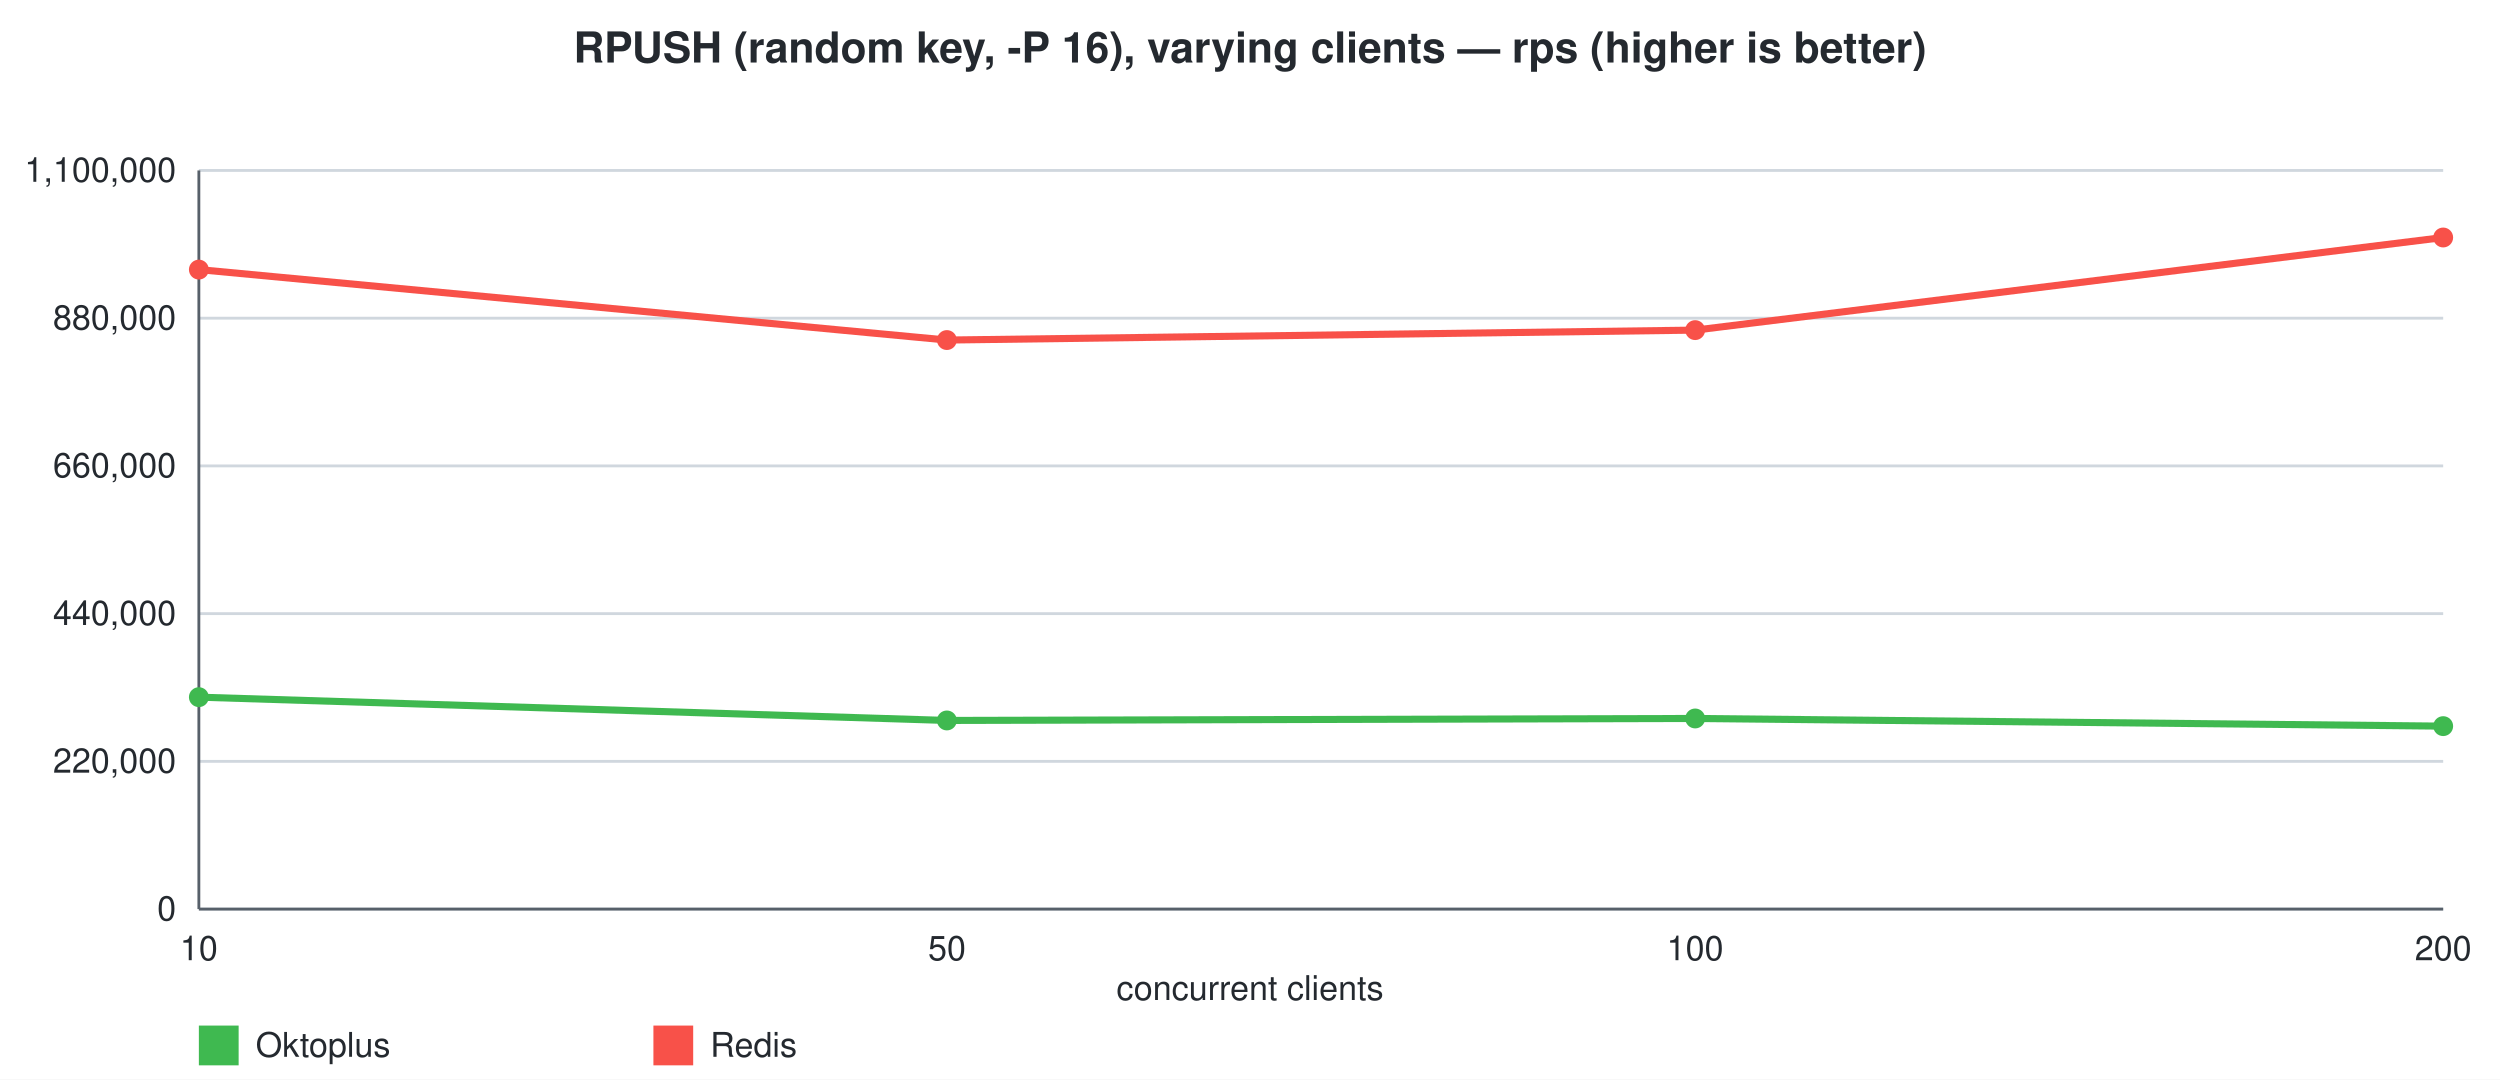
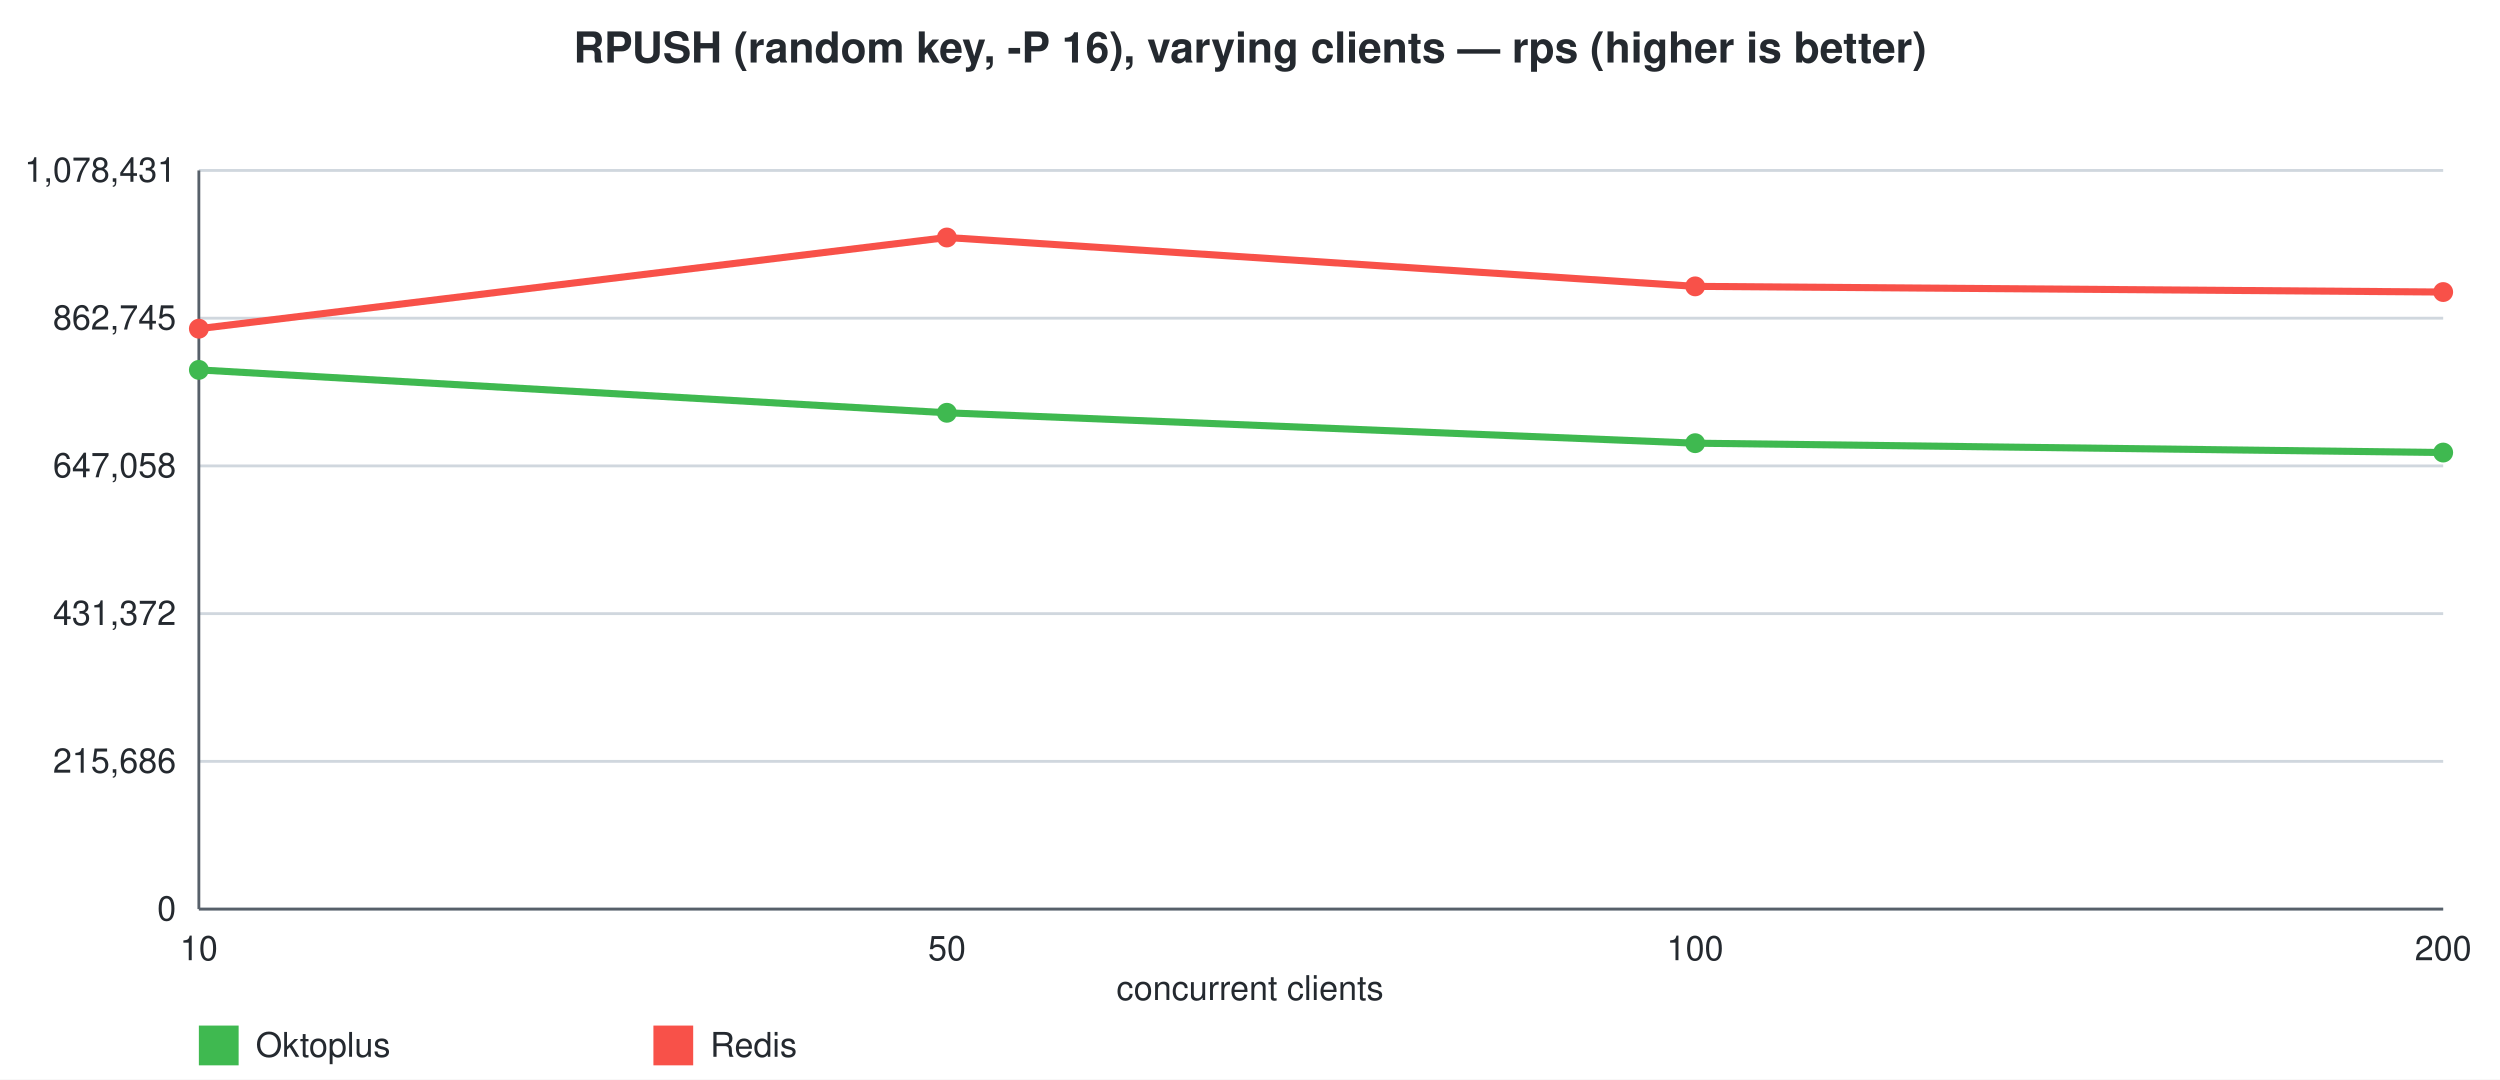
<svg xmlns="http://www.w3.org/2000/svg" width="880" height="380" viewBox="0 0 880 380" font-family="-apple-system, Segoe UI, Helvetica, Arial, sans-serif" font-size="12">
  <rect width="880" height="380" fill="#ffffff" />
  <text x="440.0" y="22" text-anchor="middle" fill="#24292f" font-size="15" font-weight="600">RPUSH (random key, -P 16), varying clients — rps (higher is better)</text>
  <line x1="70" y1="320.0" x2="860" y2="320.0" stroke="#d0d7de" stroke-width="1" />
  <text x="62" y="324.0" text-anchor="end" fill="#24292f">0</text>
  <line x1="70" y1="268.0" x2="860" y2="268.0" stroke="#d0d7de" stroke-width="1" />
-   <text x="62" y="272.0" text-anchor="end" fill="#24292f">220,000</text>
+   <text x="62" y="272.0" text-anchor="end" fill="#24292f">215,686</text>
  <line x1="70" y1="216.0" x2="860" y2="216.0" stroke="#d0d7de" stroke-width="1" />
-   <text x="62" y="220.0" text-anchor="end" fill="#24292f">440,000</text>
+   <text x="62" y="220.0" text-anchor="end" fill="#24292f">431,372</text>
  <line x1="70" y1="164.0" x2="860" y2="164.0" stroke="#d0d7de" stroke-width="1" />
-   <text x="62" y="168.0" text-anchor="end" fill="#24292f">660,000</text>
+   <text x="62" y="168.0" text-anchor="end" fill="#24292f">647,058</text>
  <line x1="70" y1="112.0" x2="860" y2="112.0" stroke="#d0d7de" stroke-width="1" />
-   <text x="62" y="116.0" text-anchor="end" fill="#24292f">880,000</text>
+   <text x="62" y="116.0" text-anchor="end" fill="#24292f">862,745</text>
  <line x1="70" y1="60.0" x2="860" y2="60.0" stroke="#d0d7de" stroke-width="1" />
-   <text x="62" y="64.0" text-anchor="end" fill="#24292f">1,100,000</text>
+   <text x="62" y="64.0" text-anchor="end" fill="#24292f">1,078,431</text>
  <line x1="70" y1="60" x2="70" y2="320" stroke="#57606a" stroke-width="1" />
  <line x1="70" y1="320" x2="860" y2="320" stroke="#57606a" stroke-width="1" />
  <text x="70.0" y="338" text-anchor="middle" fill="#24292f">10</text>
  <text x="333.333" y="338" text-anchor="middle" fill="#24292f">50</text>
  <text x="596.667" y="338" text-anchor="middle" fill="#24292f">100</text>
  <text x="860.0" y="338" text-anchor="middle" fill="#24292f">200</text>
  <text x="440.0" y="352" text-anchor="middle" fill="#24292f">concurrent clients</text>
-   <polyline fill="none" stroke="#3fb950" stroke-width="2.5" points="70.0,245.4 333.3,253.6 596.7,252.9 860.0,255.6" />
-   <circle cx="70.0" cy="245.4" r="3.5" fill="#3fb950" />
-   <circle cx="333.3" cy="253.6" r="3.5" fill="#3fb950" />
-   <circle cx="596.7" cy="252.9" r="3.5" fill="#3fb950" />
-   <circle cx="860.0" cy="255.6" r="3.5" fill="#3fb950" />
-   <polyline fill="none" stroke="#f85149" stroke-width="2.5" points="70.0,94.9 333.3,119.7 596.7,116.2 860.0,83.6" />
-   <circle cx="70.0" cy="94.9" r="3.5" fill="#f85149" />
-   <circle cx="333.3" cy="119.7" r="3.5" fill="#f85149" />
-   <circle cx="596.7" cy="116.2" r="3.5" fill="#f85149" />
-   <circle cx="860.0" cy="83.6" r="3.5" fill="#f85149" />
+   <polyline fill="none" stroke="#3fb950" stroke-width="2.5" points="70.0,130.2 333.3,145.3 596.7,156.0 860.0,159.3" />
+   <circle cx="70.0" cy="130.2" r="3.5" fill="#3fb950" />
+   <circle cx="333.3" cy="145.3" r="3.5" fill="#3fb950" />
+   <circle cx="596.7" cy="156.0" r="3.5" fill="#3fb950" />
+   <circle cx="860.0" cy="159.3" r="3.5" fill="#3fb950" />
+   <polyline fill="none" stroke="#f85149" stroke-width="2.5" points="70.0,115.7 333.3,83.6 596.7,100.8 860.0,102.8" />
+   <circle cx="70.0" cy="115.7" r="3.5" fill="#f85149" />
+   <circle cx="333.3" cy="83.6" r="3.5" fill="#f85149" />
+   <circle cx="596.7" cy="100.8" r="3.5" fill="#f85149" />
+   <circle cx="860.0" cy="102.8" r="3.5" fill="#f85149" />
  <rect x="70" y="361" width="14" height="14" fill="#3fb950" />
  <text x="90" y="372" fill="#24292f">Oktoplus</text>
  <rect x="230" y="361" width="14" height="14" fill="#f85149" />
  <text x="250" y="372" fill="#24292f">Redis</text>
</svg>
